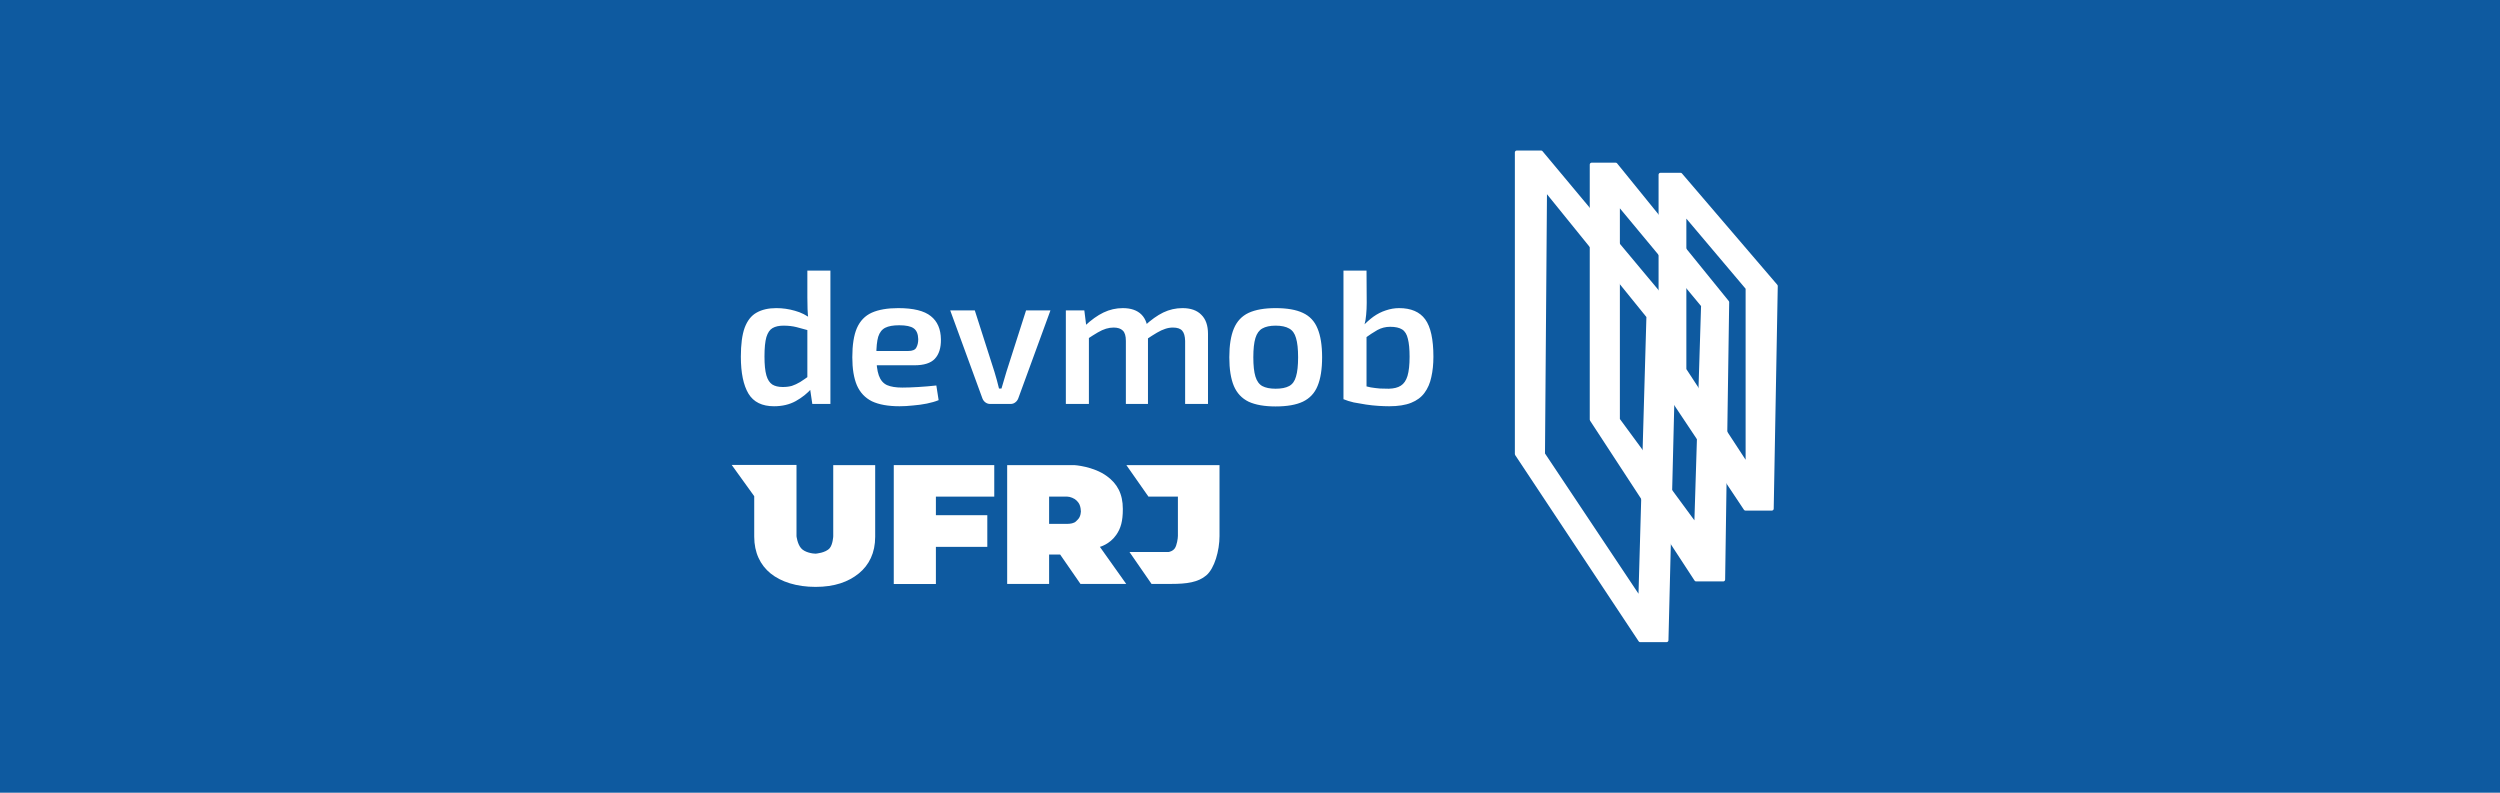
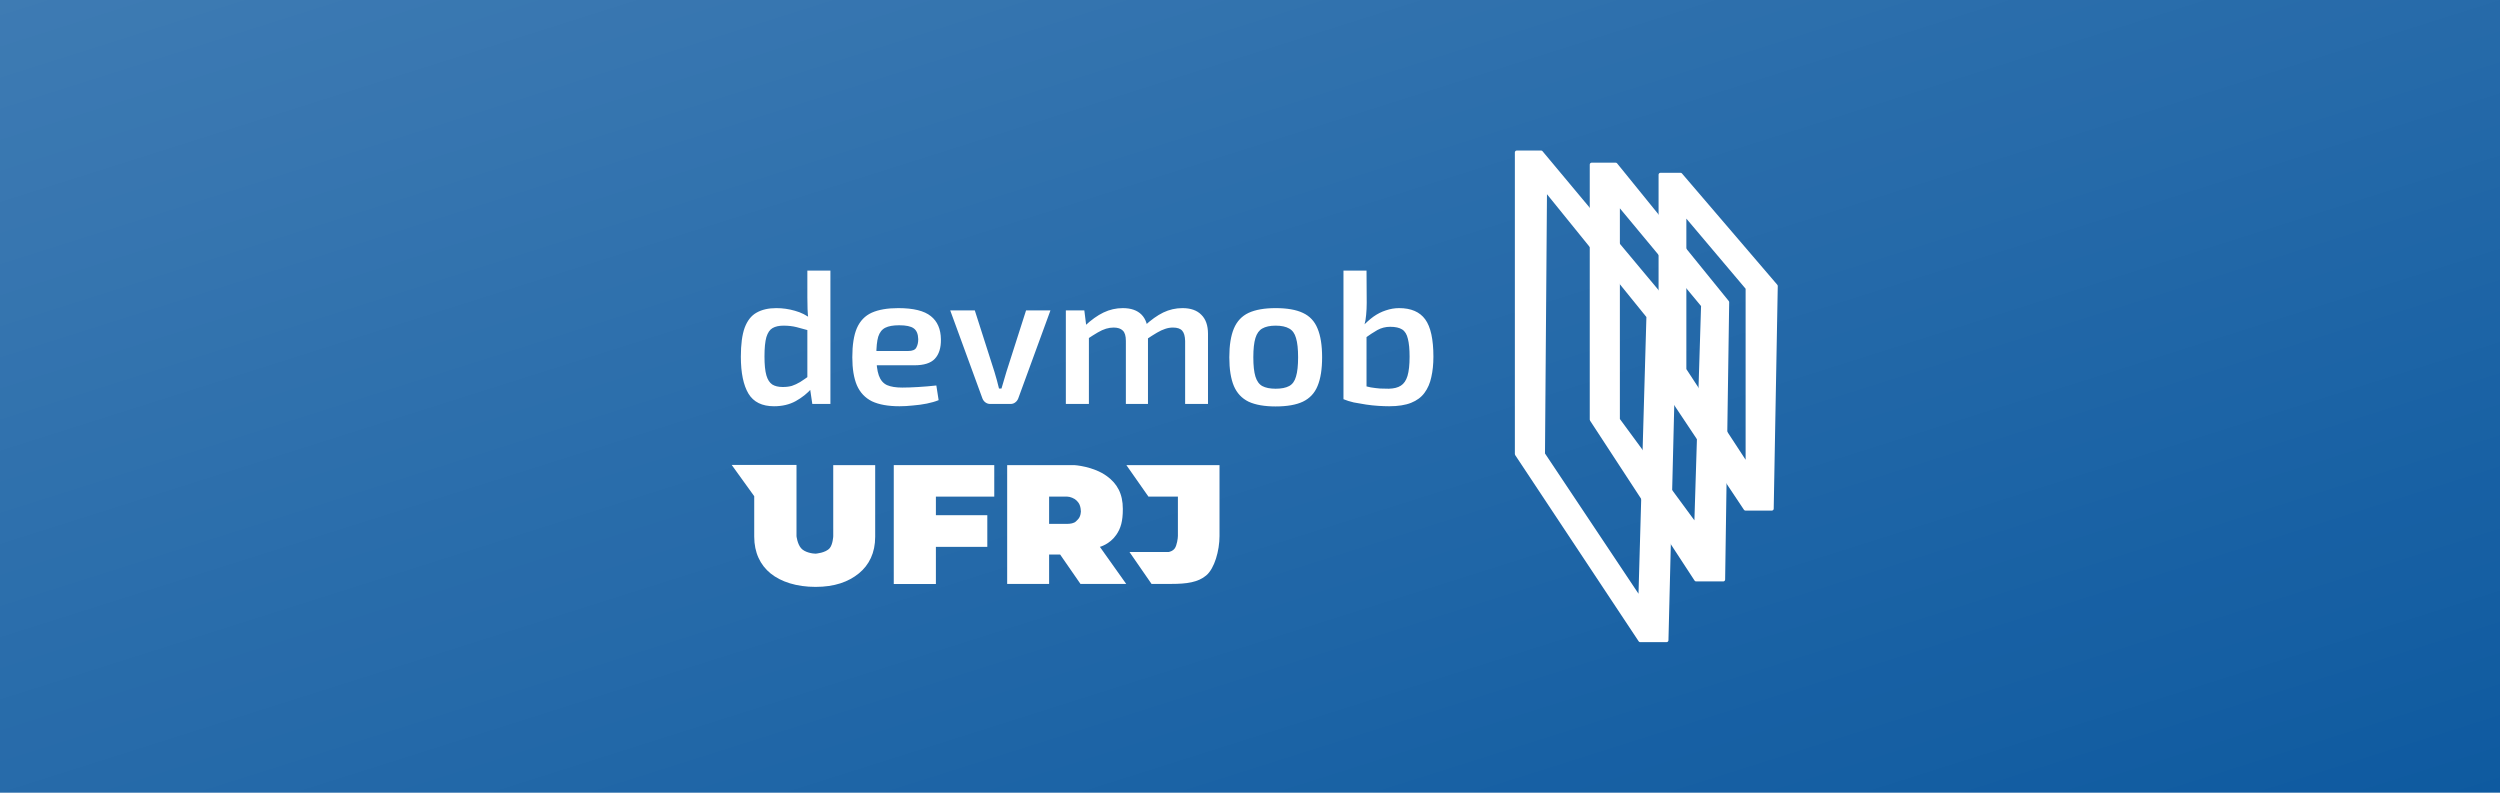
<svg xmlns="http://www.w3.org/2000/svg" width="328" height="104" viewBox="0 0 328 104" fill="none">
-   <path d="M0 0H328V104H0V0Z" fill="#0E5AA0" />
-   <path fill-rule="evenodd" clip-rule="evenodd" d="M147.758 76.609H141.756L139.089 72.754H137.643V76.609H132.141V61.022H140.945C140.945 61.022 143.444 61.166 145.231 62.475C146.564 63.452 147.316 64.758 147.316 66.777C147.316 68.397 147.047 69.321 146.447 70.184C145.589 71.419 144.304 71.748 144.304 71.748L147.758 76.609ZM140.018 65.156C140.397 65.156 140.972 65.391 141.234 65.659L141.237 65.662C141.359 65.786 141.533 65.964 141.64 66.218C141.765 66.514 141.814 66.896 141.814 67.112C141.814 67.308 141.748 67.607 141.64 67.838C141.527 68.08 141.311 68.252 141.176 68.397C140.914 68.665 140.397 68.732 140.018 68.732H137.643V65.156H140.018Z" fill="white" />
-   <path d="M160 70.33C160 72.251 159.341 74.583 158.262 75.492C157.198 76.4 155.698 76.609 153.687 76.609H151.081L148.185 72.419H153.339C153.339 72.419 153.876 72.338 154.15 71.916C154.405 71.525 154.541 70.644 154.541 70.307V65.156H150.675L147.779 61.022H154.541H160V70.33Z" fill="white" />
-   <path d="M112.676 75.235C114.031 74.132 114.824 72.531 114.824 70.43V61.022H109.321V70.363C109.321 70.363 109.271 71.427 108.858 71.916C108.322 72.551 107.005 72.642 107.005 72.642C106.635 72.641 105.58 72.491 105.093 71.916C104.606 71.341 104.501 70.341 104.501 70.341V61H98.954H96L98.954 65.101V70.408C98.954 72.508 99.747 74.132 101.102 75.235C102.471 76.337 104.509 77 107.005 77C109.501 77 111.321 76.337 112.676 75.235Z" fill="white" />
-   <path d="M117.262 61.022H130.447V65.156L122.789 65.156V67.594H129.535V71.748H122.789V76.622L117.262 76.622V61.022Z" fill="white" />
-   <path d="M101.85 40.425C102.683 40.425 103.5 40.542 104.3 40.775C105.1 40.992 105.825 41.358 106.475 41.875L106.275 43.4C105.625 43.217 105.042 43.058 104.525 42.925C104.008 42.792 103.433 42.725 102.8 42.725C102.2 42.725 101.717 42.833 101.35 43.05C101 43.25 100.733 43.642 100.55 44.225C100.383 44.808 100.3 45.658 100.3 46.775C100.3 47.842 100.383 48.667 100.55 49.25C100.717 49.817 100.975 50.217 101.325 50.45C101.675 50.667 102.133 50.775 102.7 50.775C103.15 50.775 103.55 50.725 103.9 50.625C104.25 50.508 104.608 50.342 104.975 50.125C105.342 49.892 105.767 49.6 106.25 49.25L106.5 50.95C105.933 51.6 105.233 52.158 104.4 52.625C103.583 53.075 102.633 53.3 101.55 53.3C99.983 53.3 98.867 52.75 98.2 51.65C97.533 50.533 97.2 48.917 97.2 46.8C97.2 45.183 97.367 43.917 97.7 43C98.05 42.067 98.567 41.408 99.25 41.025C99.95 40.625 100.817 40.425 101.85 40.425ZM108.95 35.5V53H106.575L106.25 50.8L105.925 50.55V42.35L106.075 42C106.008 41.517 105.967 41.033 105.95 40.55C105.933 40.05 105.925 39.542 105.925 39.025V35.5H108.95ZM117.848 40.425C119.831 40.425 121.256 40.775 122.123 41.475C122.99 42.158 123.431 43.175 123.448 44.525C123.465 45.642 123.198 46.492 122.648 47.075C122.115 47.642 121.223 47.925 119.973 47.925H112.973V46.05H119.148C119.715 46.05 120.073 45.9 120.223 45.6C120.39 45.3 120.473 44.933 120.473 44.5C120.456 43.817 120.256 43.342 119.873 43.075C119.506 42.808 118.873 42.675 117.973 42.675C117.19 42.675 116.581 42.783 116.148 43C115.715 43.217 115.406 43.608 115.223 44.175C115.056 44.742 114.973 45.558 114.973 46.625C114.973 47.758 115.081 48.633 115.298 49.25C115.515 49.867 115.873 50.292 116.373 50.525C116.873 50.742 117.54 50.85 118.373 50.85C118.99 50.85 119.698 50.825 120.498 50.775C121.315 50.725 122.098 50.658 122.848 50.575L123.148 52.5C122.698 52.683 122.181 52.833 121.598 52.95C121.015 53.067 120.406 53.15 119.773 53.2C119.156 53.267 118.573 53.3 118.023 53.3C116.523 53.3 115.315 53.083 114.398 52.65C113.498 52.2 112.84 51.5 112.423 50.55C112.023 49.6 111.823 48.375 111.823 46.875C111.823 45.258 112.023 43.983 112.423 43.05C112.84 42.1 113.49 41.425 114.373 41.025C115.273 40.625 116.431 40.425 117.848 40.425ZM137.819 40.725L133.594 52.275C133.511 52.492 133.377 52.667 133.194 52.8C133.027 52.933 132.819 53 132.569 53H129.919C129.686 53 129.477 52.933 129.294 52.8C129.111 52.667 128.977 52.492 128.894 52.275L124.669 40.725H127.894L130.469 48.775C130.586 49.142 130.694 49.517 130.794 49.9C130.894 50.267 130.986 50.625 131.069 50.975H131.394C131.511 50.608 131.619 50.242 131.719 49.875C131.836 49.508 131.944 49.142 132.044 48.775L134.619 40.725H137.819ZM155.139 40.425C156.222 40.425 157.047 40.717 157.614 41.3C158.197 41.867 158.489 42.7 158.489 43.8V53H155.489V44.725C155.472 44.108 155.347 43.667 155.114 43.4C154.88 43.117 154.472 42.975 153.889 42.975C153.539 42.975 153.197 43.033 152.864 43.15C152.547 43.25 152.189 43.417 151.789 43.65C151.389 43.883 150.905 44.192 150.339 44.575L150.164 42.75C151.014 41.967 151.83 41.383 152.614 41C153.414 40.617 154.255 40.425 155.139 40.425ZM142.264 40.725L142.564 43.125L142.864 43.475V53H139.839V40.725H142.264ZM147.314 40.425C148.38 40.425 149.197 40.708 149.764 41.275C150.33 41.842 150.614 42.683 150.614 43.8V53H147.714V44.725C147.714 44.075 147.58 43.625 147.314 43.375C147.047 43.108 146.647 42.975 146.114 42.975C145.78 42.975 145.447 43.025 145.114 43.125C144.78 43.225 144.414 43.392 144.014 43.625C143.614 43.858 143.114 44.175 142.514 44.575L142.339 42.75C143.172 41.967 143.989 41.383 144.789 41C145.589 40.617 146.43 40.425 147.314 40.425ZM167.361 40.425C168.861 40.425 170.053 40.633 170.936 41.05C171.836 41.467 172.478 42.15 172.861 43.1C173.261 44.05 173.461 45.308 173.461 46.875C173.461 48.442 173.261 49.7 172.861 50.65C172.478 51.583 171.836 52.267 170.936 52.7C170.053 53.117 168.861 53.325 167.361 53.325C165.895 53.325 164.711 53.117 163.811 52.7C162.928 52.267 162.286 51.583 161.886 50.65C161.486 49.7 161.286 48.442 161.286 46.875C161.286 45.308 161.486 44.05 161.886 43.1C162.286 42.15 162.928 41.467 163.811 41.05C164.711 40.633 165.895 40.425 167.361 40.425ZM167.361 42.725C166.628 42.725 166.045 42.85 165.611 43.1C165.195 43.333 164.895 43.75 164.711 44.35C164.528 44.95 164.436 45.792 164.436 46.875C164.436 47.958 164.528 48.8 164.711 49.4C164.895 50 165.195 50.417 165.611 50.65C166.045 50.883 166.628 51 167.361 51C168.111 51 168.703 50.883 169.136 50.65C169.57 50.417 169.87 50 170.036 49.4C170.22 48.8 170.311 47.958 170.311 46.875C170.311 45.792 170.22 44.95 170.036 44.35C169.87 43.75 169.57 43.333 169.136 43.1C168.703 42.85 168.111 42.725 167.361 42.725ZM183.563 40.425C185.13 40.425 186.272 40.917 186.988 41.9C187.705 42.883 188.063 44.517 188.063 46.8C188.063 47.783 187.972 48.675 187.788 49.475C187.622 50.275 187.322 50.967 186.888 51.55C186.472 52.117 185.888 52.55 185.138 52.85C184.388 53.15 183.43 53.3 182.263 53.3C181.847 53.3 181.372 53.283 180.838 53.25C180.305 53.217 179.763 53.158 179.213 53.075C178.663 52.992 178.13 52.9 177.613 52.8C177.113 52.683 176.663 52.542 176.263 52.375L178.688 50.525C179.055 50.642 179.438 50.742 179.838 50.825C180.255 50.892 180.663 50.942 181.063 50.975C181.48 50.992 181.863 51 182.213 51C182.88 50.983 183.405 50.85 183.788 50.6C184.188 50.35 184.48 49.925 184.663 49.325C184.847 48.708 184.938 47.867 184.938 46.8C184.938 45.8 184.863 45.017 184.713 44.45C184.58 43.867 184.33 43.458 183.963 43.225C183.597 42.992 183.072 42.875 182.388 42.875C181.788 42.875 181.23 43.017 180.713 43.3C180.213 43.583 179.63 43.967 178.963 44.45L178.763 42.825C179.213 42.342 179.688 41.917 180.188 41.55C180.705 41.183 181.247 40.908 181.813 40.725C182.397 40.525 182.98 40.425 183.563 40.425ZM179.288 35.5L179.313 39.75C179.313 40.283 179.288 40.8 179.238 41.3C179.205 41.783 179.122 42.258 178.988 42.725L179.288 43.075V52.525L176.263 52.375V35.5H179.288Z" fill="white" />
-   <path fill-rule="evenodd" clip-rule="evenodd" d="M219.714 40.979L218.651 84H215.199L199 59.569V20H202.187L219.714 40.979ZM216.261 41.51L202.718 24.78L202.452 59.569L215.199 78.689L216.261 41.51Z" fill="white" />
-   <path fill-rule="evenodd" clip-rule="evenodd" d="M232.992 37.527L232.461 66.739H229.009L217.855 50V22.921H220.485L232.992 37.527ZM229.275 37.792L221 28V48.5L229.275 61.162V37.792Z" fill="white" />
-   <path fill-rule="evenodd" clip-rule="evenodd" d="M226.619 39.651L226.088 76.033H222.533L208.826 55.054V21.593H211.972L226.619 39.651ZM223.432 40.067L212.278 26.639V55.054L222.533 69L223.432 40.067Z" fill="white" />
-   <path fill-rule="evenodd" clip-rule="evenodd" d="M219.714 40.979L218.651 84H215.199L199 59.569V20H202.187L219.714 40.979ZM216.261 41.51L202.718 24.78L202.452 59.569L215.199 78.689L216.261 41.51Z" stroke="white" stroke-width="0.5" stroke-miterlimit="16" stroke-linejoin="round" />
-   <path fill-rule="evenodd" clip-rule="evenodd" d="M232.992 37.527L232.461 66.739H229.009L217.855 50V22.921H220.485L232.992 37.527ZM229.275 37.792L221 28V48.5L229.275 61.162V37.792Z" stroke="white" stroke-width="0.5" stroke-miterlimit="16" stroke-linejoin="round" />
-   <path fill-rule="evenodd" clip-rule="evenodd" d="M226.619 39.651L226.088 76.033H222.533L208.826 55.054V21.593H211.972L226.619 39.651ZM223.432 40.067L212.278 26.639V55.054L222.533 69L223.432 40.067Z" stroke="white" stroke-width="0.5" stroke-miterlimit="16" stroke-linejoin="round" />
+   <g clip-path="url(#clip0_1051_514)">
+     <rect width="328" height="104" fill="white" />
+     <path d="M0 0H328V104H0V0Z" fill="#0E5AA0" />
+     <path d="M0 0H328V104H0V0Z" fill="url(#paint0_linear_1051_514)" fill-opacity="0.2" />
+     <path fill-rule="evenodd" clip-rule="evenodd" d="M147.758 76.609H141.756L139.089 72.754H137.643V76.609H132.141V61.022H140.945C140.945 61.022 143.444 61.166 145.231 62.475C146.564 63.452 147.316 64.758 147.316 66.777C147.316 68.397 147.047 69.321 146.447 70.184C145.589 71.419 144.304 71.748 144.304 71.748L147.758 76.609ZM140.018 65.156C140.397 65.156 140.972 65.391 141.234 65.659L141.237 65.662C141.359 65.786 141.533 65.964 141.64 66.218C141.765 66.514 141.814 66.896 141.814 67.112C141.814 67.308 141.748 67.607 141.64 67.838C141.527 68.08 141.311 68.252 141.176 68.397C140.914 68.665 140.397 68.732 140.018 68.732H137.643V65.156H140.018Z" fill="white" />
+     <path d="M160 70.33C160 72.251 159.341 74.583 158.262 75.492C157.198 76.4 155.698 76.609 153.687 76.609H151.081L148.185 72.419H153.339C153.339 72.419 153.876 72.338 154.15 71.916C154.405 71.525 154.541 70.644 154.541 70.307V65.156H150.675L147.779 61.022H154.541H160V70.33Z" fill="white" />
+     <path d="M112.676 75.235C114.031 74.132 114.824 72.531 114.824 70.43V61.022H109.321V70.363C109.321 70.363 109.271 71.427 108.858 71.916C108.322 72.551 107.005 72.642 107.005 72.642C106.635 72.641 105.58 72.491 105.093 71.916C104.606 71.341 104.501 70.341 104.501 70.341V61H98.954H96L98.954 65.101V70.408C98.954 72.508 99.747 74.132 101.102 75.235C102.471 76.337 104.509 77 107.005 77C109.501 77 111.321 76.337 112.676 75.235Z" fill="white" />
+     <path d="M117.262 61.022H130.447V65.156L122.789 65.156V67.594H129.535V71.748H122.789V76.622L117.262 76.622V61.022Z" fill="white" />
+     <path d="M101.85 40.425C102.683 40.425 103.5 40.542 104.3 40.775C105.1 40.992 105.825 41.358 106.475 41.875L106.275 43.4C105.625 43.217 105.042 43.058 104.525 42.925C104.008 42.792 103.433 42.725 102.8 42.725C102.2 42.725 101.717 42.833 101.35 43.05C101 43.25 100.733 43.642 100.55 44.225C100.383 44.808 100.3 45.658 100.3 46.775C100.3 47.842 100.383 48.667 100.55 49.25C100.717 49.817 100.975 50.217 101.325 50.45C101.675 50.667 102.133 50.775 102.7 50.775C103.15 50.775 103.55 50.725 103.9 50.625C104.25 50.508 104.608 50.342 104.975 50.125C105.342 49.892 105.767 49.6 106.25 49.25L106.5 50.95C105.933 51.6 105.233 52.158 104.4 52.625C103.583 53.075 102.633 53.3 101.55 53.3C99.983 53.3 98.867 52.75 98.2 51.65C97.533 50.533 97.2 48.917 97.2 46.8C97.2 45.183 97.367 43.917 97.7 43C98.05 42.067 98.567 41.408 99.25 41.025C99.95 40.625 100.817 40.425 101.85 40.425ZM108.95 35.5V53H106.575L106.25 50.8L105.925 50.55V42.35L106.075 42C106.008 41.517 105.967 41.033 105.95 40.55C105.933 40.05 105.925 39.542 105.925 39.025V35.5H108.95ZM117.848 40.425C119.831 40.425 121.256 40.775 122.123 41.475C122.99 42.158 123.431 43.175 123.448 44.525C123.465 45.642 123.198 46.492 122.648 47.075C122.115 47.642 121.223 47.925 119.973 47.925H112.973V46.05H119.148C119.715 46.05 120.073 45.9 120.223 45.6C120.39 45.3 120.473 44.933 120.473 44.5C120.456 43.817 120.256 43.342 119.873 43.075C119.506 42.808 118.873 42.675 117.973 42.675C117.19 42.675 116.581 42.783 116.148 43C115.715 43.217 115.406 43.608 115.223 44.175C115.056 44.742 114.973 45.558 114.973 46.625C114.973 47.758 115.081 48.633 115.298 49.25C115.515 49.867 115.873 50.292 116.373 50.525C116.873 50.742 117.54 50.85 118.373 50.85C118.99 50.85 119.698 50.825 120.498 50.775C121.315 50.725 122.098 50.658 122.848 50.575L123.148 52.5C122.698 52.683 122.181 52.833 121.598 52.95C121.015 53.067 120.406 53.15 119.773 53.2C119.156 53.267 118.573 53.3 118.023 53.3C116.523 53.3 115.315 53.083 114.398 52.65C113.498 52.2 112.84 51.5 112.423 50.55C112.023 49.6 111.823 48.375 111.823 46.875C111.823 45.258 112.023 43.983 112.423 43.05C112.84 42.1 113.49 41.425 114.373 41.025C115.273 40.625 116.431 40.425 117.848 40.425ZM137.819 40.725L133.594 52.275C133.511 52.492 133.377 52.667 133.194 52.8C133.027 52.933 132.819 53 132.569 53H129.919C129.686 53 129.477 52.933 129.294 52.8C129.111 52.667 128.977 52.492 128.894 52.275L124.669 40.725H127.894L130.469 48.775C130.586 49.142 130.694 49.517 130.794 49.9C130.894 50.267 130.986 50.625 131.069 50.975H131.394C131.511 50.608 131.619 50.242 131.719 49.875C131.836 49.508 131.944 49.142 132.044 48.775L134.619 40.725H137.819ZM155.139 40.425C156.222 40.425 157.047 40.717 157.614 41.3C158.197 41.867 158.489 42.7 158.489 43.8V53H155.489V44.725C155.472 44.108 155.347 43.667 155.114 43.4C154.88 43.117 154.472 42.975 153.889 42.975C153.539 42.975 153.197 43.033 152.864 43.15C152.547 43.25 152.189 43.417 151.789 43.65C151.389 43.883 150.905 44.192 150.339 44.575L150.164 42.75C151.014 41.967 151.83 41.383 152.614 41C153.414 40.617 154.255 40.425 155.139 40.425ZM142.264 40.725L142.564 43.125L142.864 43.475V53H139.839V40.725H142.264ZM147.314 40.425C148.38 40.425 149.197 40.708 149.764 41.275C150.33 41.842 150.614 42.683 150.614 43.8V53H147.714V44.725C147.714 44.075 147.58 43.625 147.314 43.375C147.047 43.108 146.647 42.975 146.114 42.975C145.78 42.975 145.447 43.025 145.114 43.125C144.78 43.225 144.414 43.392 144.014 43.625C143.614 43.858 143.114 44.175 142.514 44.575L142.339 42.75C143.172 41.967 143.989 41.383 144.789 41C145.589 40.617 146.43 40.425 147.314 40.425ZM167.361 40.425C168.861 40.425 170.053 40.633 170.936 41.05C171.836 41.467 172.478 42.15 172.861 43.1C173.261 44.05 173.461 45.308 173.461 46.875C173.461 48.442 173.261 49.7 172.861 50.65C172.478 51.583 171.836 52.267 170.936 52.7C170.053 53.117 168.861 53.325 167.361 53.325C165.895 53.325 164.711 53.117 163.811 52.7C162.928 52.267 162.286 51.583 161.886 50.65C161.486 49.7 161.286 48.442 161.286 46.875C161.286 45.308 161.486 44.05 161.886 43.1C162.286 42.15 162.928 41.467 163.811 41.05C164.711 40.633 165.895 40.425 167.361 40.425ZM167.361 42.725C166.628 42.725 166.045 42.85 165.611 43.1C165.195 43.333 164.895 43.75 164.711 44.35C164.528 44.95 164.436 45.792 164.436 46.875C164.436 47.958 164.528 48.8 164.711 49.4C164.895 50 165.195 50.417 165.611 50.65C166.045 50.883 166.628 51 167.361 51C168.111 51 168.703 50.883 169.136 50.65C169.57 50.417 169.87 50 170.036 49.4C170.22 48.8 170.311 47.958 170.311 46.875C170.311 45.792 170.22 44.95 170.036 44.35C169.87 43.75 169.57 43.333 169.136 43.1C168.703 42.85 168.111 42.725 167.361 42.725ZM183.563 40.425C185.13 40.425 186.272 40.917 186.988 41.9C187.705 42.883 188.063 44.517 188.063 46.8C188.063 47.783 187.972 48.675 187.788 49.475C187.622 50.275 187.322 50.967 186.888 51.55C186.472 52.117 185.888 52.55 185.138 52.85C184.388 53.15 183.43 53.3 182.263 53.3C181.847 53.3 181.372 53.283 180.838 53.25C180.305 53.217 179.763 53.158 179.213 53.075C178.663 52.992 178.13 52.9 177.613 52.8C177.113 52.683 176.663 52.542 176.263 52.375L178.688 50.525C179.055 50.642 179.438 50.742 179.838 50.825C180.255 50.892 180.663 50.942 181.063 50.975C181.48 50.992 181.863 51 182.213 51C182.88 50.983 183.405 50.85 183.788 50.6C184.188 50.35 184.48 49.925 184.663 49.325C184.847 48.708 184.938 47.867 184.938 46.8C184.938 45.8 184.863 45.017 184.713 44.45C184.58 43.867 184.33 43.458 183.963 43.225C183.597 42.992 183.072 42.875 182.388 42.875C181.788 42.875 181.23 43.017 180.713 43.3C180.213 43.583 179.63 43.967 178.963 44.45L178.763 42.825C179.213 42.342 179.688 41.917 180.188 41.55C180.705 41.183 181.247 40.908 181.813 40.725C182.397 40.525 182.98 40.425 183.563 40.425ZM179.288 35.5L179.313 39.75C179.313 40.283 179.288 40.8 179.238 41.3C179.205 41.783 179.122 42.258 178.988 42.725L179.288 43.075V52.525L176.263 52.375V35.5H179.288Z" fill="white" />
+     <path fill-rule="evenodd" clip-rule="evenodd" d="M219.714 40.979L218.651 84H215.199L199 59.569V20H202.187L219.714 40.979ZM216.261 41.51L202.718 24.78L202.452 59.569L215.199 78.689L216.261 41.51Z" fill="white" />
+     <path fill-rule="evenodd" clip-rule="evenodd" d="M232.992 37.527L232.461 66.739H229.009L217.855 50V22.921H220.485L232.992 37.527ZM229.275 37.792L221 28V48.5L229.275 61.162V37.792Z" fill="white" />
+     <path fill-rule="evenodd" clip-rule="evenodd" d="M226.619 39.651L226.088 76.033H222.533L208.826 55.054V21.593H211.972L226.619 39.651ZM223.432 40.067L212.278 26.639V55.054L222.533 69L223.432 40.067Z" fill="white" />
+     <path fill-rule="evenodd" clip-rule="evenodd" d="M219.714 40.979L218.651 84H215.199L199 59.569V20H202.187L219.714 40.979ZM216.261 41.51L202.718 24.78L202.452 59.569L215.199 78.689L216.261 41.51Z" stroke="white" stroke-width="0.5" stroke-miterlimit="16" stroke-linejoin="round" />
+     <path fill-rule="evenodd" clip-rule="evenodd" d="M232.992 37.527L232.461 66.739H229.009L217.855 50V22.921H220.485L232.992 37.527ZM229.275 37.792L221 28V48.5L229.275 61.162V37.792Z" stroke="white" stroke-width="0.5" stroke-miterlimit="16" stroke-linejoin="round" />
+     <path fill-rule="evenodd" clip-rule="evenodd" d="M226.619 39.651L226.088 76.033H222.533L208.826 55.054V21.593H211.972L226.619 39.651ZM223.432 40.067L212.278 26.639V55.054L222.533 69L223.432 40.067Z" stroke="white" stroke-width="0.5" stroke-miterlimit="16" stroke-linejoin="round" />
+   </g>
+   <defs>
+     <linearGradient id="paint0_linear_1051_514" x1="0" y1="0" x2="59.926" y2="188.999" gradientUnits="userSpaceOnUse">
+       <stop stop-color="white" />
+       <stop offset="1" stop-color="white" stop-opacity="0" />
+     </linearGradient>
+     <clipPath id="clip0_1051_514">
+       <rect width="328" height="104" fill="white" />
+     </clipPath>
+   </defs>
</svg>
